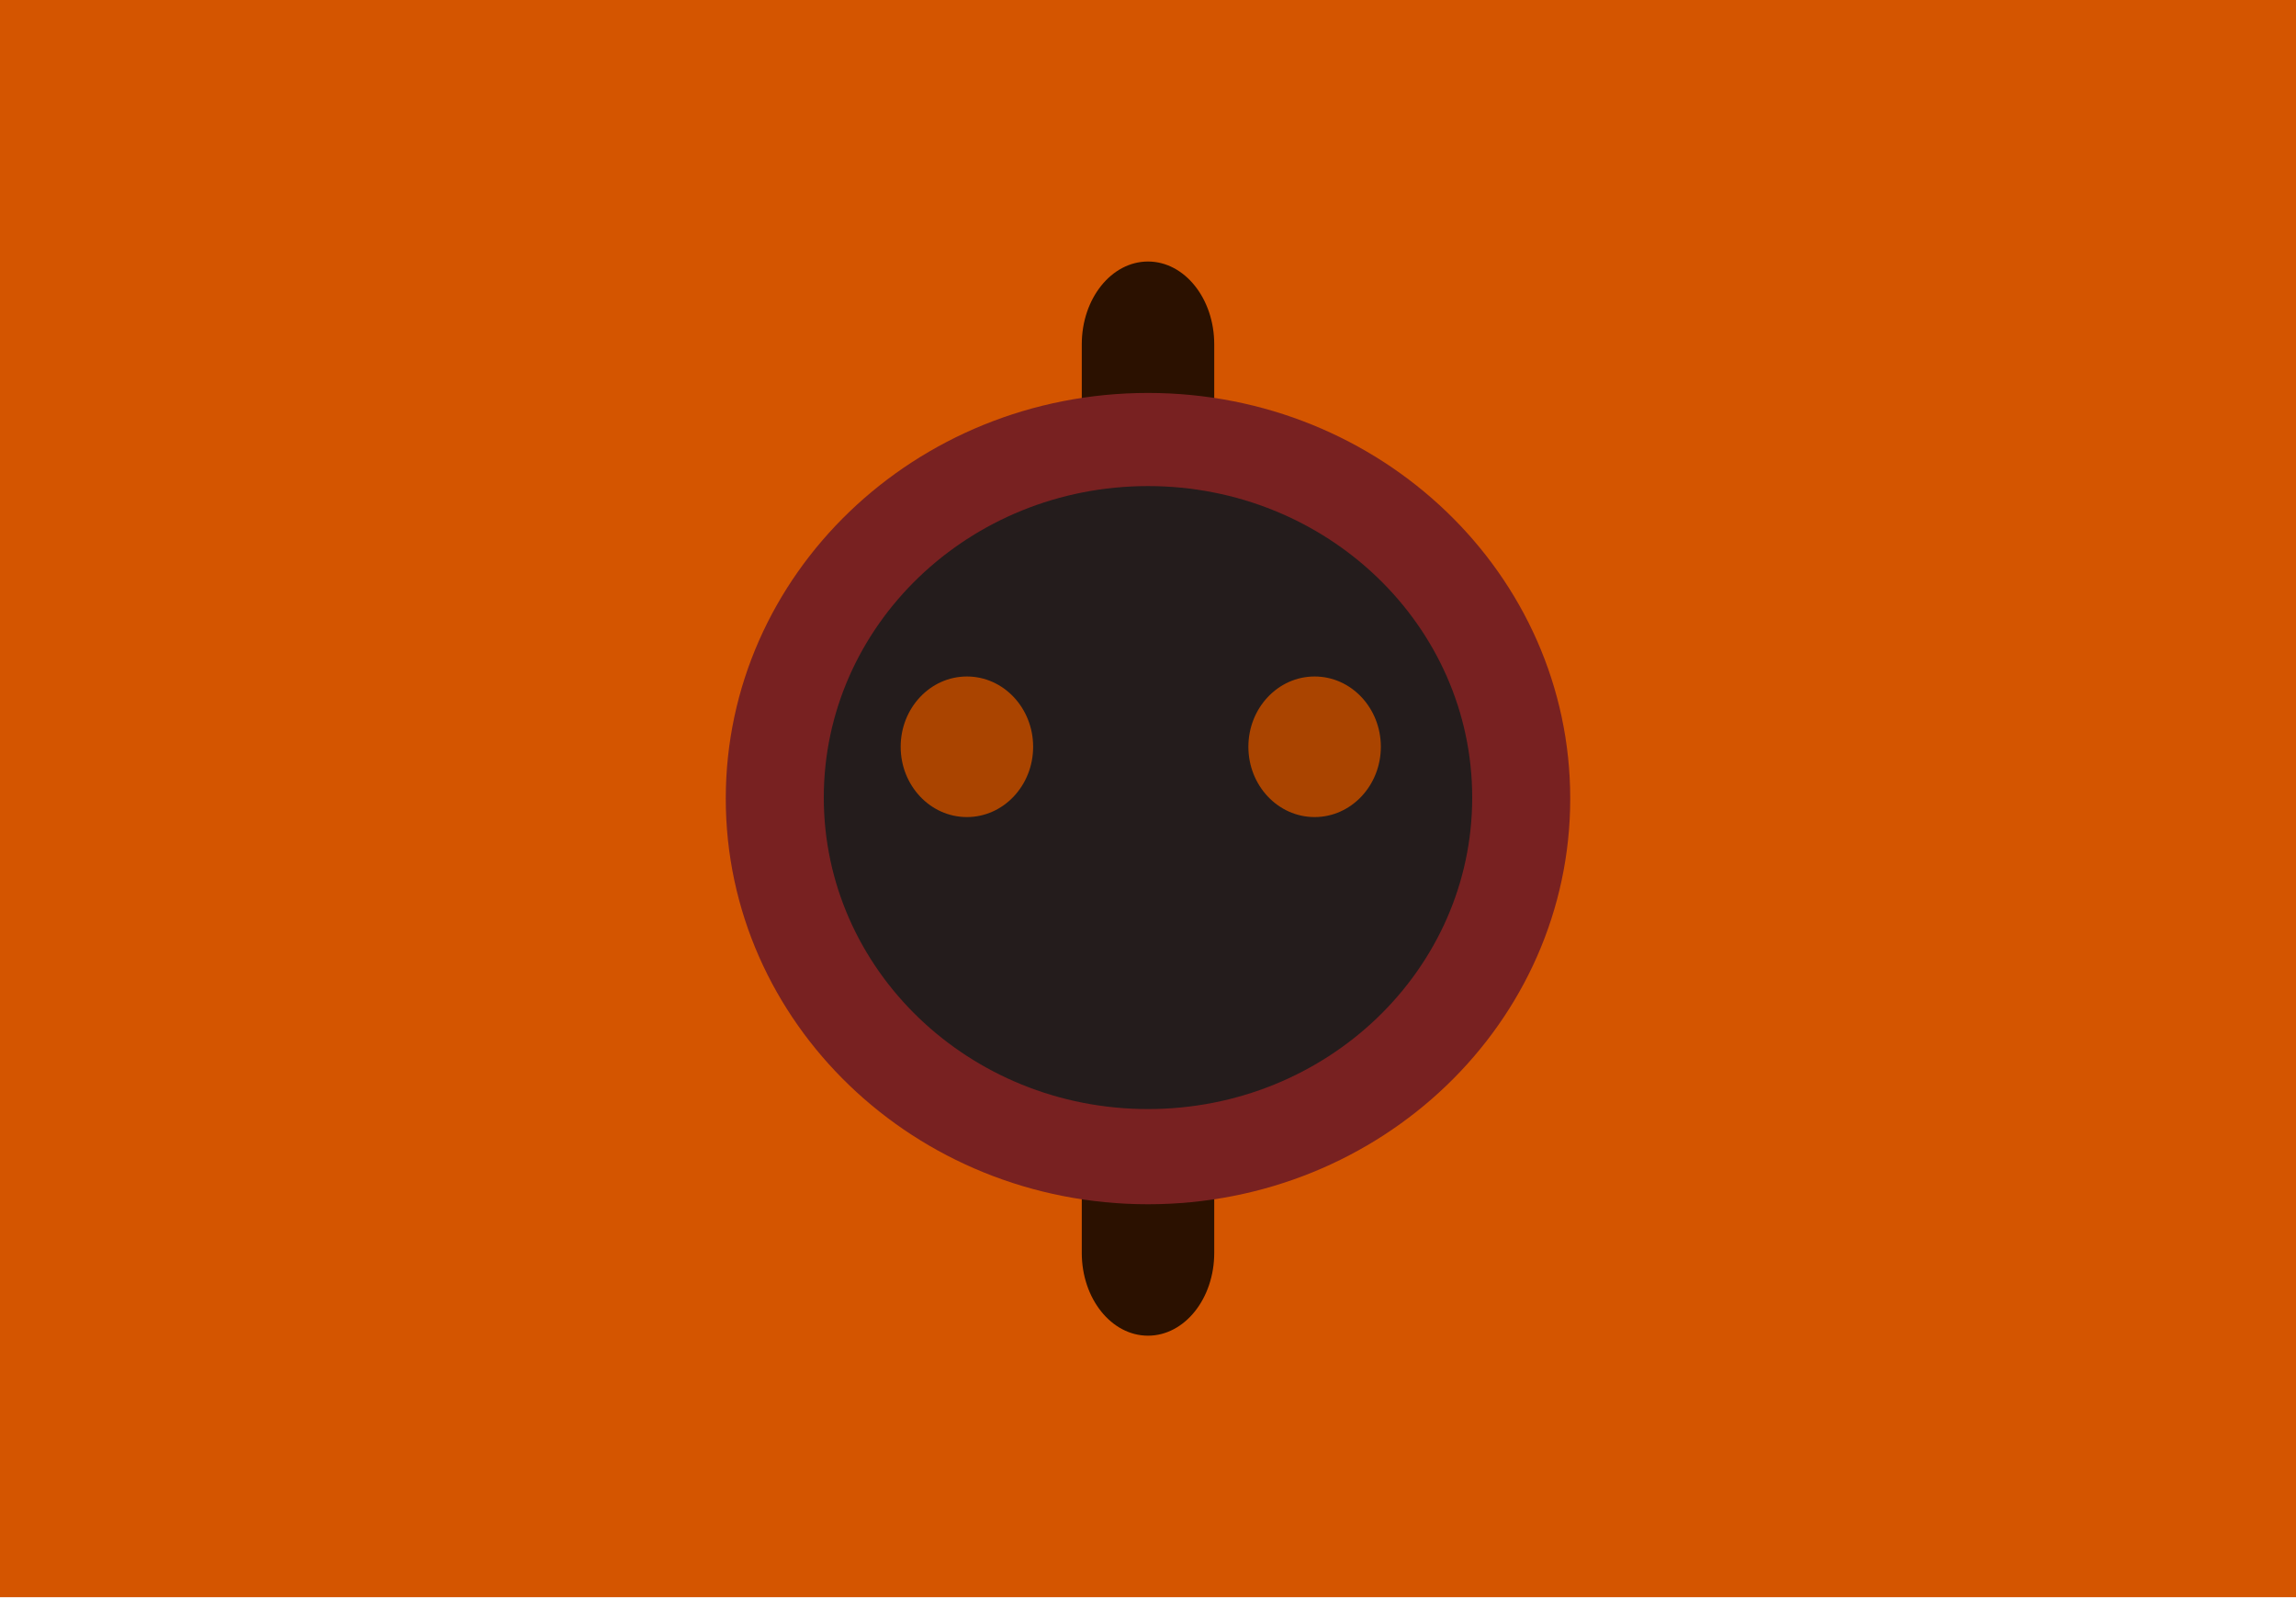
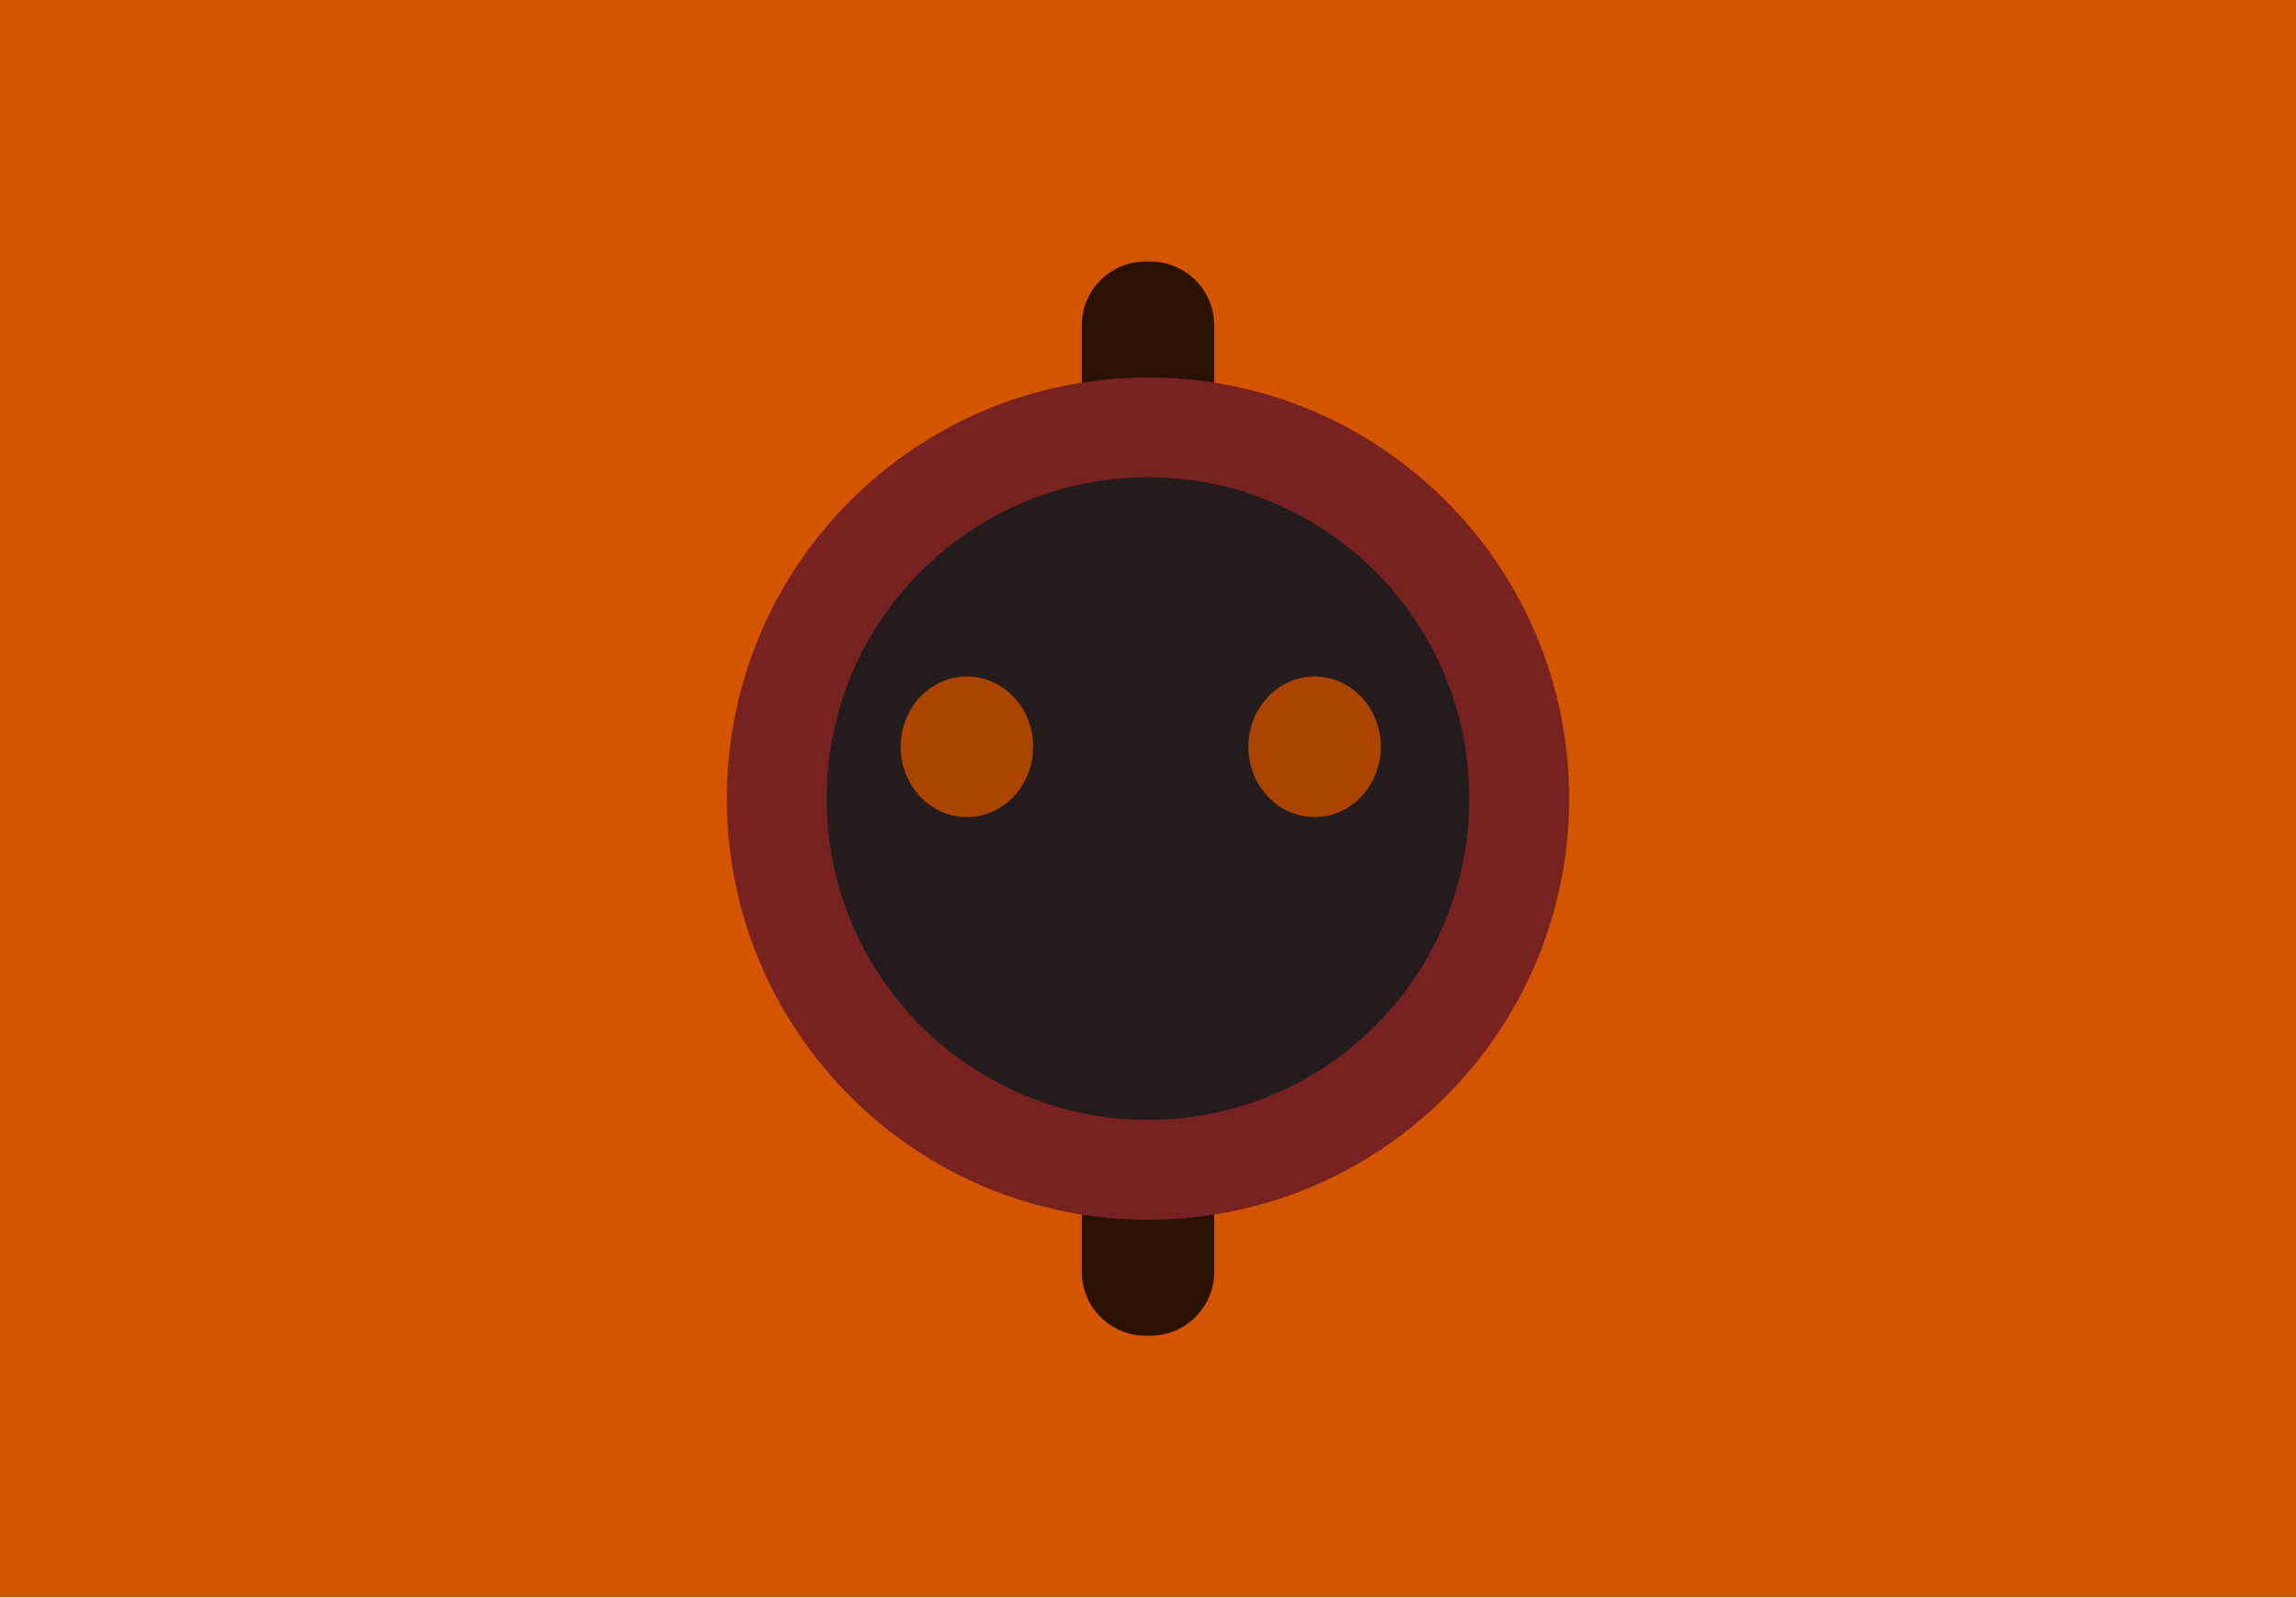
- <svg xmlns="http://www.w3.org/2000/svg" width="368mm" height="256mm" viewBox="0 0 368 256" version="1.1" id="svg963">
+ <svg xmlns="http://www.w3.org/2000/svg" id="svg963" version="1.1" viewBox="0 0 368 256" height="256mm" width="368mm">
  <defs id="defs957" />
  <g id="layer1">
-     <rect rx="45.661" ry="0" y="-1.6209256e-14" x="-3.6748382e-14" height="256" width="368" id="rect997" style="fill:#d45500;fill-opacity:1;fill-rule:evenodd;stroke-width:12.699;stroke-linecap:round;stroke-linejoin:round;paint-order:fill markers stroke" />
-     <path d="m -145.37,-123.976 a 38.554,37.042 0 0 1 -30.434,36.211 38.554,37.042 0 0 1 -43.253,-20.958 38.554,37.042 0 0 1 12.214,-45.039 38.554,37.042 0 0 1 48.398,1.986 l -25.479,27.8 z" transform="scale(-1)" style="fill:#552200;fill-opacity:1;fill-rule:evenodd;stroke-width:10;stroke-linecap:round;stroke-linejoin:round;paint-order:fill markers stroke" id="path980" />
-     <g transform="matrix(1.755299,0,0,1.755299,-138.8402,-89.61524)" id="g1607">
-       <rect style="fill:#2b1100;fill-opacity:1;fill-rule:evenodd;stroke-width:8.944;stroke-linecap:round;stroke-linejoin:round;paint-order:fill markers stroke" id="rect936" width="12.095" height="98.085" x="177.876" y="74.934" ry="7.56" />
-       <ellipse transform="scale(-1)" style="fill:#782121;fill-opacity:1;fill-rule:evenodd;stroke-width:10;stroke-linecap:round;stroke-linejoin:round;paint-order:fill markers stroke" id="path96" cx="-183.923" cy="-123.976" rx="38.554" ry="37.042" />
-       <ellipse ry="28.443" rx="29.604" cy="123.882" cx="183.923" id="ellipse982" style="fill:#241c1c;fill-opacity:1;fill-rule:evenodd;stroke-width:7.679;stroke-linecap:round;stroke-linejoin:round;paint-order:fill markers stroke" />
+     <rect style="fill:#d45500;fill-opacity:1;fill-rule:evenodd;stroke-width:12.699;stroke-linecap:round;stroke-linejoin:round;paint-order:fill markers stroke" id="rect997" width="368" height="256" x="-3.6748382e-14" y="-1.6209256e-14" ry="0" rx="45.661" />
+     <path id="path980" style="fill:#552200;fill-opacity:1;fill-rule:evenodd;stroke-width:10;stroke-linecap:round;stroke-linejoin:round;paint-order:fill markers stroke" transform="scale(-1)" d="m -145.37,-123.976 a 38.554,37.042 0 0 1 -30.434,36.211 38.554,37.042 0 0 1 -43.253,-20.958 38.554,37.042 0 0 1 12.214,-45.039 38.554,37.042 0 0 1 48.398,1.986 l -25.479,27.8 z" />
+     <g id="g1607" transform="matrix(1.755299,0,0,1.755299,-138.8402,-89.61524)">
+       <rect ry="5.837" y="74.934" x="177.876" height="98.085" width="12.095" id="rect936" style="fill:#2b1100;fill-opacity:1;fill-rule:evenodd;stroke-width:8.944;stroke-linecap:round;stroke-linejoin:round;paint-order:fill markers stroke" />
+       <circle r="38.455" cy="-123.976" cx="-183.923" id="path96" style="fill:#782121;fill-opacity:1;fill-rule:evenodd;stroke-width:10.176;stroke-linecap:round;stroke-linejoin:round;paint-order:fill markers stroke" transform="scale(-1)" />
+       <circle r="29.34" style="fill:#241c1c;fill-opacity:1;fill-rule:evenodd;stroke-width:7.764;stroke-linecap:round;stroke-linejoin:round;paint-order:fill markers stroke" id="ellipse982" cx="183.923" cy="123.976" />
    </g>
-     <ellipse cx="154.974" cy="119.694" rx="10.615" ry="11.266" style="fill:#aa4400;fill-opacity:1;fill-rule:evenodd;stroke-width:2.894;stroke-linecap:round;stroke-linejoin:round;paint-order:fill markers stroke" id="path934" />
-     <ellipse id="ellipse85" style="fill:#aa4400;fill-opacity:1;fill-rule:evenodd;stroke-width:2.894;stroke-linecap:round;stroke-linejoin:round;paint-order:fill markers stroke" ry="11.266" rx="10.615" cy="119.694" cx="210.704" />
+     <ellipse id="path934" style="fill:#aa4400;fill-opacity:1;fill-rule:evenodd;stroke-width:2.894;stroke-linecap:round;stroke-linejoin:round;paint-order:fill markers stroke" ry="11.266" rx="10.615" cy="119.694" cx="154.974" />
+     <ellipse cx="210.704" cy="119.694" rx="10.615" ry="11.266" style="fill:#aa4400;fill-opacity:1;fill-rule:evenodd;stroke-width:2.894;stroke-linecap:round;stroke-linejoin:round;paint-order:fill markers stroke" id="ellipse85" />
  </g>
</svg>
